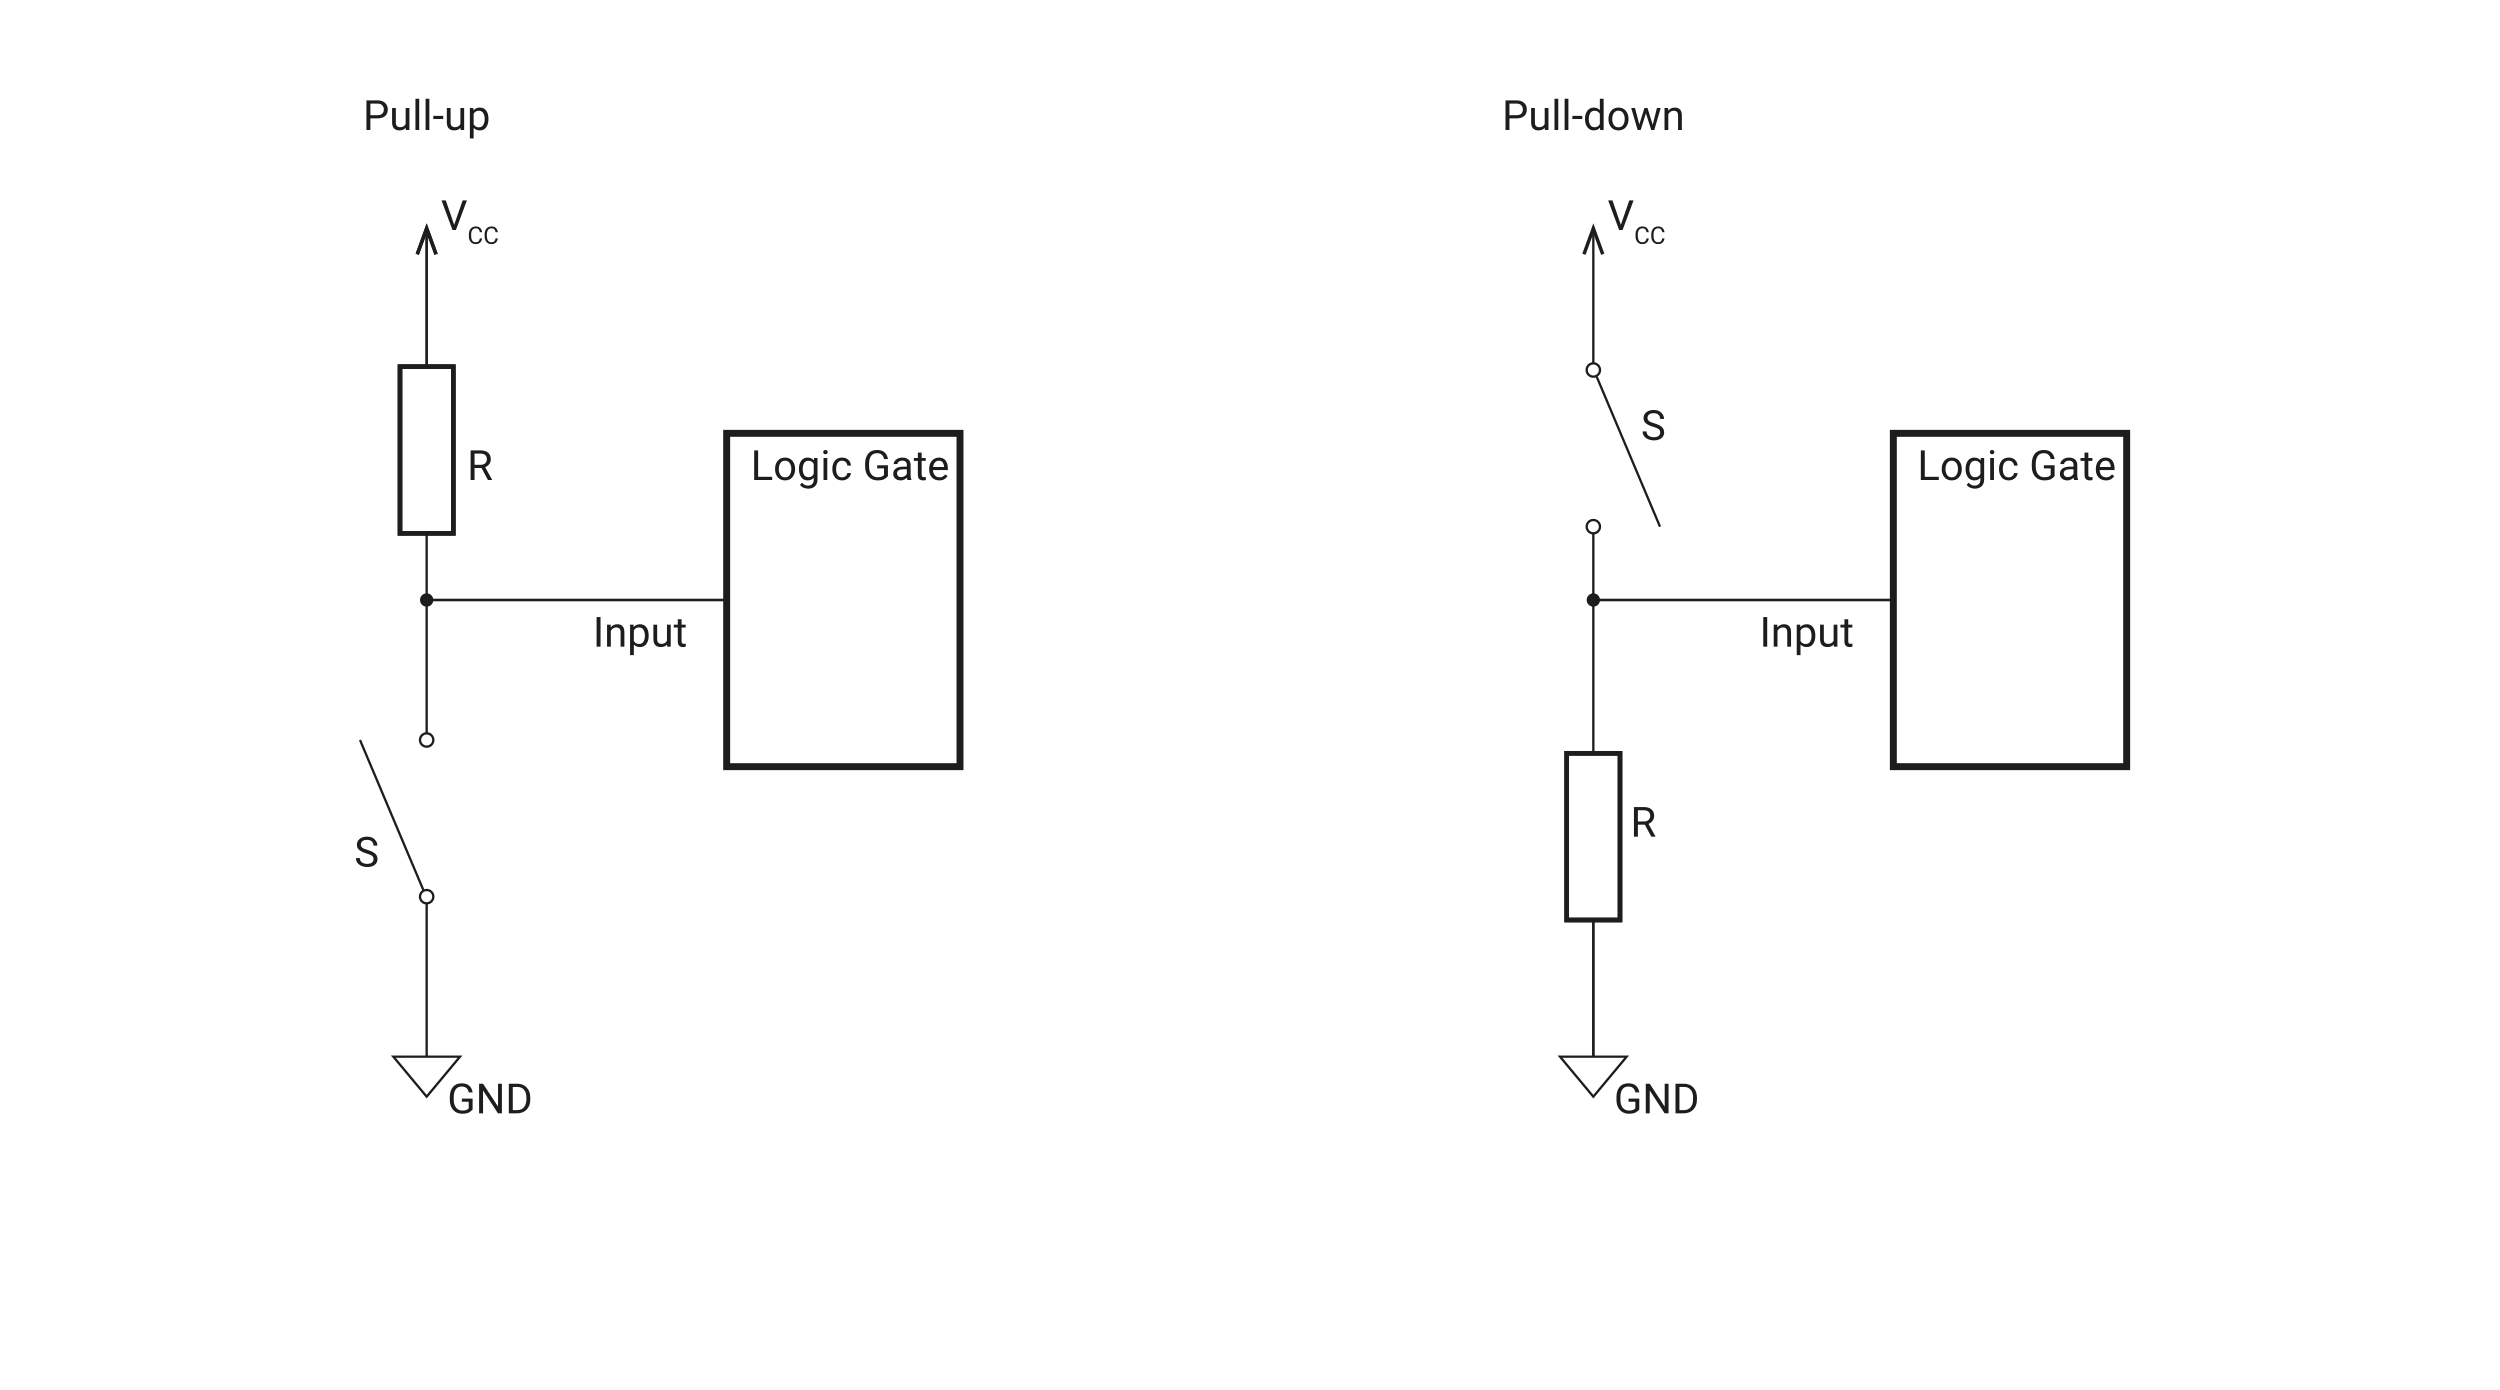
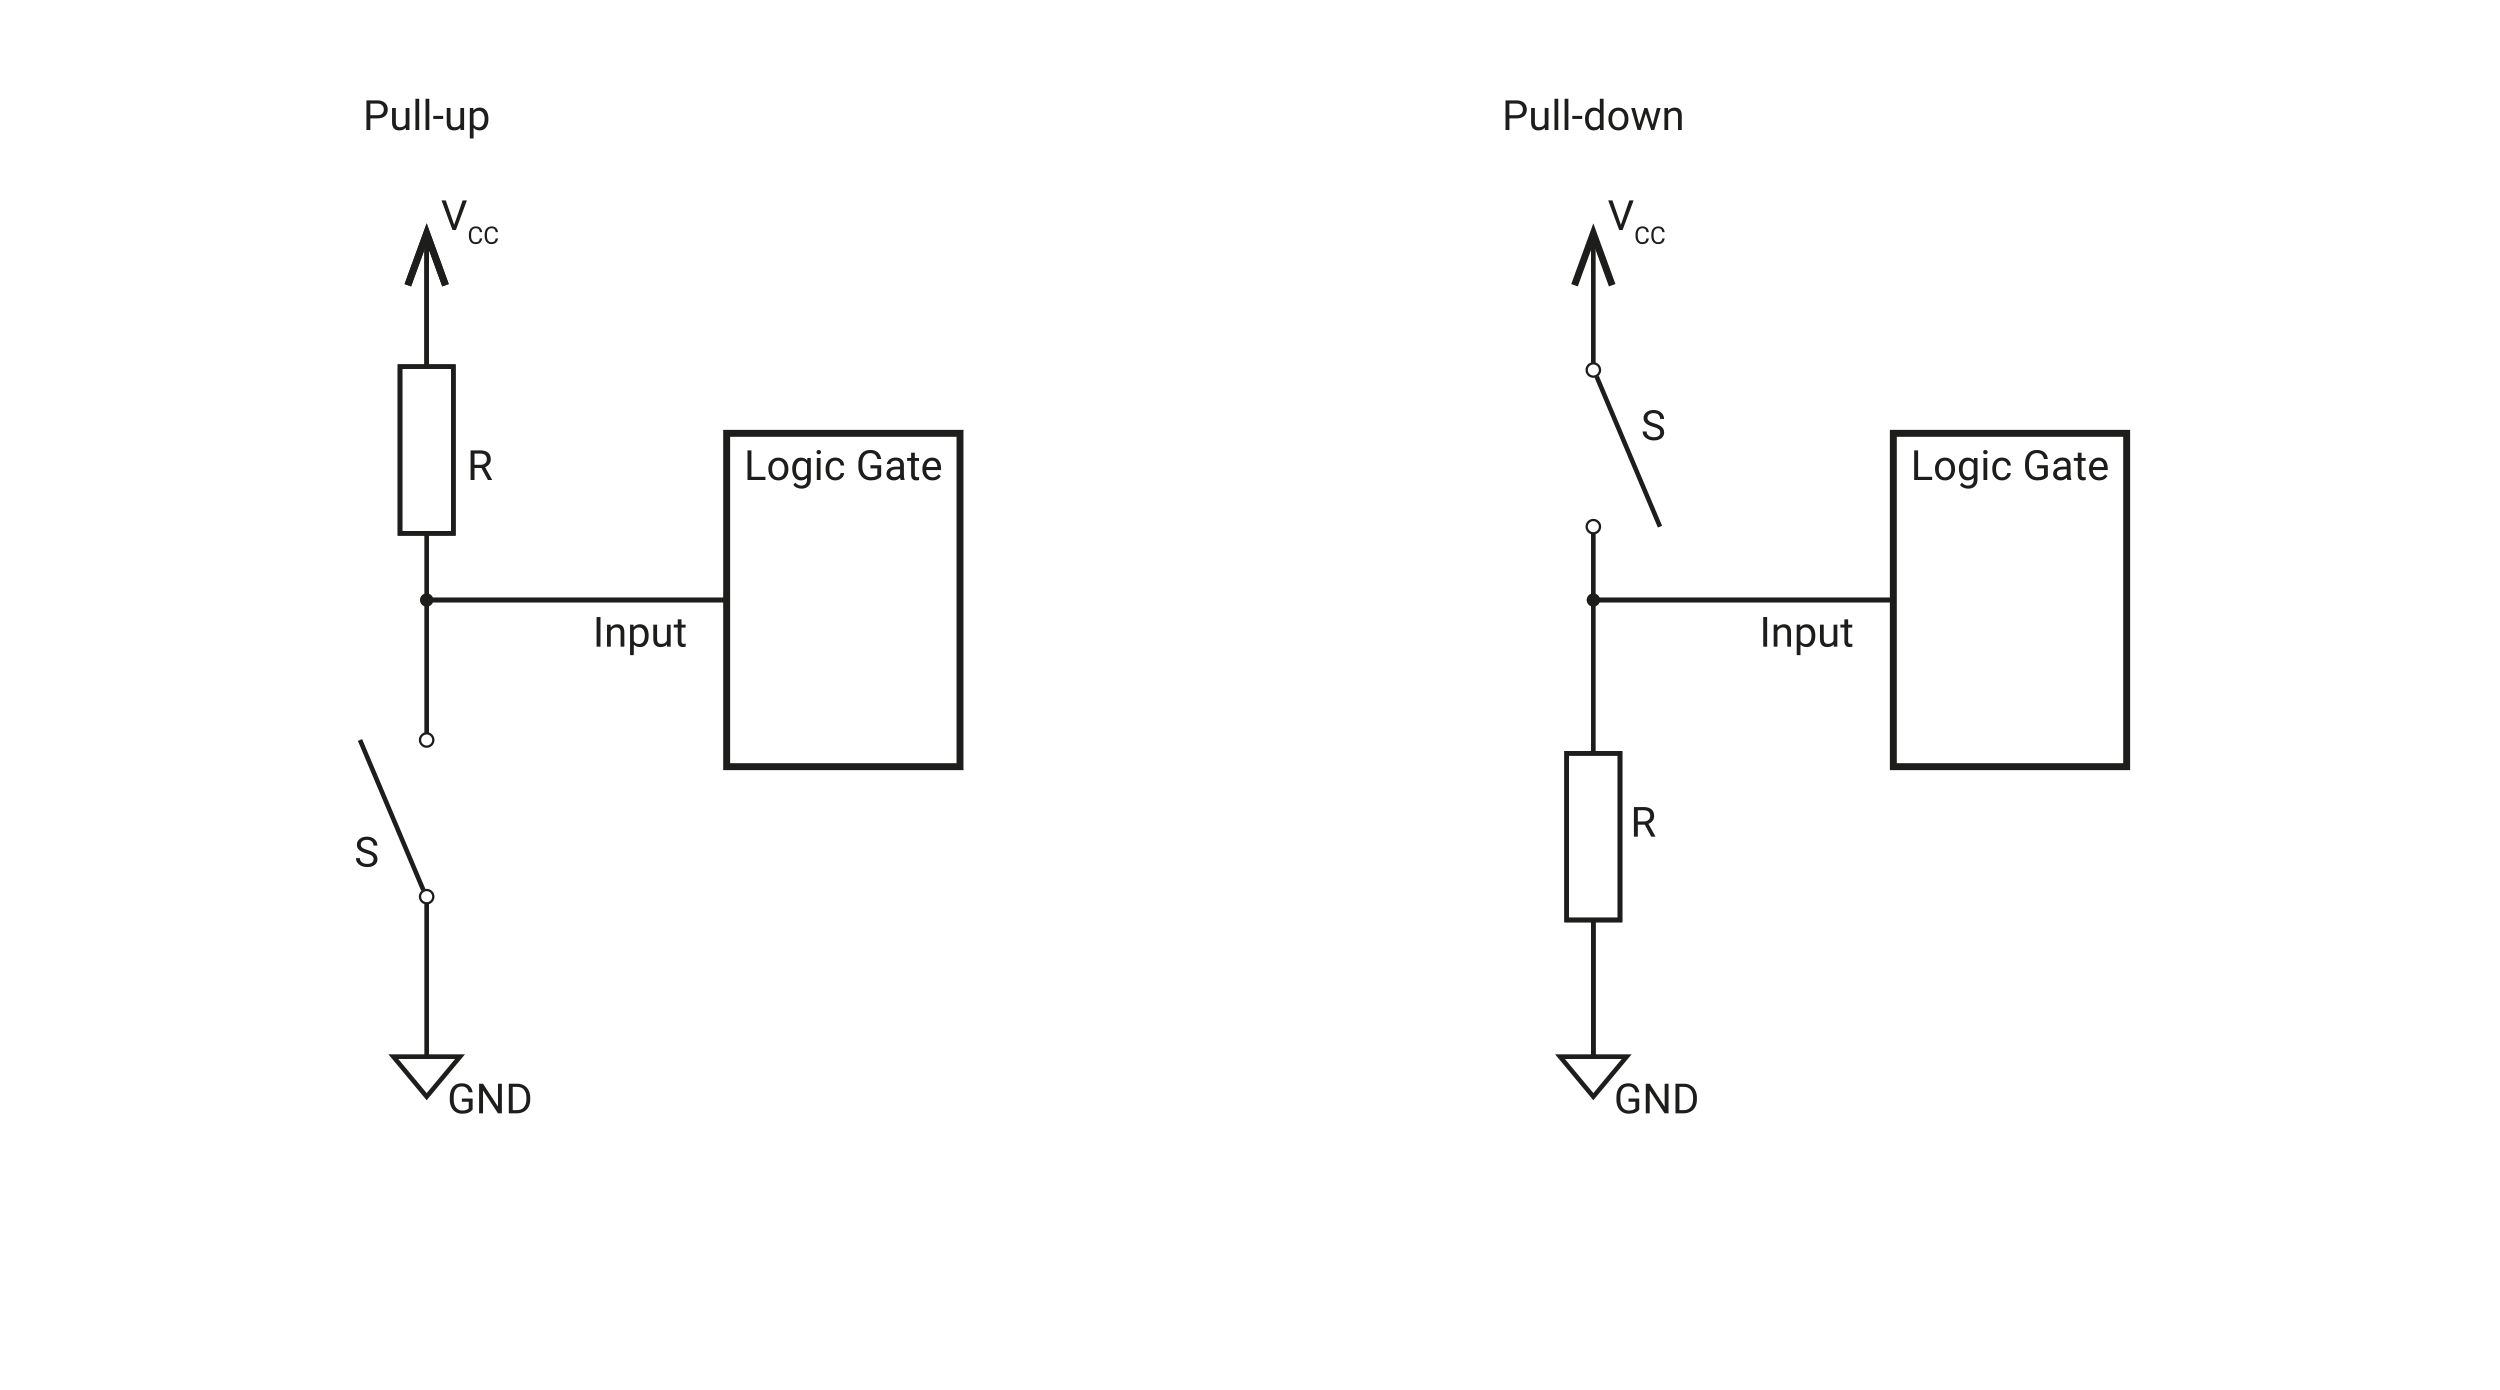
<svg xmlns="http://www.w3.org/2000/svg" viewBox="0 0 1080 600.48">
  <defs>
-     <style>.cls-1{stroke-width:3px;}.cls-1,.cls-2,.cls-3,.cls-4{fill:none;stroke:#1d1e1b;stroke-miterlimit:10;}.cls-5,.cls-6{fill:#1d1e1b;}.cls-2{stroke-width:2px;}.cls-6{font-family:Roboto-Regular, Roboto;font-size:18px;}.cls-4{stroke-width:1px;}</style>
+     <style>.cls-1{stroke-width:3px;}.cls-1,.cls-2,.cls-3,.cls-4{fill:none;stroke:#1d1e1b;stroke-miterlimit:10;}.cls-5{fill:#1d1e1b;}.cls-2{stroke-width:2px;}.cls-3{stroke-width:2px;}.cls-4{stroke-width:1px;}</style>
  </defs>
-   <g id="TEXT">
-     <text class="cls-6" transform="translate(193.23 480.96)">
-       <tspan x="0" y="0">GND</tspan>
-     </text>
-     <text class="cls-6" transform="translate(190.48 99.36)">
-       <tspan x="0" y="0">V</tspan>
-     </text>
-     <text class="cls-6" transform="translate(201.94 105.35) scale(.58)">
-       <tspan x="0" y="0">CC</tspan>
-     </text>
-     <text class="cls-6" transform="translate(694.48 99.36)">
-       <tspan x="0" y="0">V</tspan>
-     </text>
-     <text class="cls-6" transform="translate(705.94 105.35) scale(.58)">
-       <tspan x="0" y="0">CC</tspan>
-     </text>
-     <text class="cls-6" transform="translate(697.23 480.96)">
-       <tspan x="0" y="0">GND</tspan>
-     </text>
-     <text class="cls-6" transform="translate(156.82 56.16)">
-       <tspan x="0" y="0">Pull-up</tspan>
-     </text>
-     <text class="cls-6" transform="translate(648.89 56.16)">
-       <tspan x="0" y="0">Pull-down</tspan>
-     </text>
-     <text class="cls-6" transform="translate(324.32 207.36)">
-       <tspan x="0" y="0">Logic Gate</tspan>
-     </text>
-     <text class="cls-6" transform="translate(828.32 207.36)">
-       <tspan x="0" y="0">Logic Gate</tspan>
-     </text>
-     <text class="cls-6" transform="translate(704.38 361.44)">
-       <tspan x="0" y="0">R</tspan>
-     </text>
-     <text class="cls-6" transform="translate(201.82 207.36)">
-       <tspan x="0" y="0">R</tspan>
-     </text>
-     <text class="cls-6" transform="translate(153.06 374.4)">
-       <tspan x="0" y="0">S</tspan>
-     </text>
-     <text class="cls-6" transform="translate(708.9 190.08)">
-       <tspan x="0" y="0">S</tspan>
-     </text>
-     <text class="cls-6" transform="translate(256.12 279.36)">
-       <tspan x="0" y="0">Input</tspan>
-     </text>
-     <text class="cls-6" transform="translate(760.12 279.36)">
-       <tspan x="0" y="0">Input</tspan>
-     </text>
+   <g id="TEXT_Vector">
+     <g>
+       <path class="cls-5" d="M204.17,479.28c-.43,.62-1.04,1.09-1.81,1.39s-1.68,.46-2.71,.46-1.97-.24-2.78-.73-1.43-1.19-1.88-2.09-.67-1.95-.68-3.14v-1.12c0-1.93,.45-3.42,1.35-4.48s2.16-1.59,3.79-1.59c1.34,0,2.41,.34,3.23,1.02s1.31,1.65,1.49,2.9h-1.69c-.32-1.7-1.32-2.55-3.02-2.55-1.13,0-1.99,.4-2.57,1.19s-.88,1.95-.88,3.45v1.05c0,1.44,.33,2.58,.98,3.43,.66,.85,1.54,1.27,2.66,1.27,.63,0,1.19-.07,1.66-.21s.87-.38,1.18-.71v-2.87h-2.96v-1.38h4.64v4.69Z" />
+       <path class="cls-5" d="M216.81,480.96h-1.7l-6.44-9.86v9.86h-1.7v-12.8h1.7l6.46,9.91v-9.91h1.68v12.8Z" />
+       <path class="cls-5" d="M219.81,480.96v-12.8h3.61c1.11,0,2.1,.25,2.95,.74s1.52,1.19,1.98,2.1,.7,1.95,.71,3.13v.82c0,1.21-.23,2.26-.7,3.17s-1.13,1.61-2,2.09-1.87,.74-3.02,.75h-3.54Zm1.69-11.42v10.04h1.78c1.3,0,2.31-.4,3.04-1.21,.72-.81,1.09-1.96,1.09-3.46v-.75c0-1.45-.34-2.58-1.02-3.39s-1.65-1.22-2.9-1.23h-1.97Z" />
+     </g>
+     <g>
+       <path class="cls-5" d="M196.2,97.12l3.66-10.56h1.85l-4.75,12.8h-1.49l-4.74-12.8h1.84l3.64,10.56Z" />
+       <path class="cls-5" d="M208.29,102.99c-.09,.79-.38,1.4-.87,1.83s-1.14,.64-1.95,.64c-.88,0-1.59-.32-2.12-.95-.53-.63-.8-1.48-.8-2.54v-.72c0-.69,.12-1.3,.37-1.83,.25-.53,.6-.93,1.05-1.21,.45-.28,.98-.42,1.58-.42,.79,0,1.43,.22,1.91,.66,.48,.44,.76,1.05,.84,1.84h-.99c-.09-.6-.27-1.03-.56-1.3-.29-.27-.68-.4-1.2-.4-.63,0-1.12,.23-1.48,.7s-.54,1.13-.54,1.98v.72c0,.81,.17,1.46,.51,1.93s.81,.72,1.42,.72c.55,0,.97-.12,1.26-.37,.29-.25,.49-.68,.58-1.29h.99Z" />
+       <path class="cls-5" d="M215.12,102.99c-.09,.79-.38,1.4-.87,1.83s-1.14,.64-1.95,.64c-.88,0-1.59-.32-2.12-.95-.53-.63-.8-1.48-.8-2.54v-.72c0-.69,.12-1.3,.37-1.83,.25-.53,.6-.93,1.05-1.21,.45-.28,.98-.42,1.58-.42,.79,0,1.43,.22,1.91,.66,.48,.44,.76,1.05,.84,1.84h-.99c-.09-.6-.27-1.03-.56-1.3-.29-.27-.68-.4-1.2-.4-.63,0-1.12,.23-1.48,.7s-.54,1.13-.54,1.98v.72c0,.81,.17,1.46,.51,1.93s.81,.72,1.42,.72c.55,0,.97-.12,1.26-.37,.29-.25,.49-.68,.58-1.29h.99Z" />
+     </g>
+     <g>
+       <path class="cls-5" d="M700.21,97.12l3.66-10.56h1.85l-4.75,12.8h-1.49l-4.74-12.8h1.84l3.64,10.56Z" />
+       <path class="cls-5" d="M712.29,102.99c-.09,.79-.38,1.4-.87,1.83s-1.14,.64-1.95,.64c-.88,0-1.59-.32-2.12-.95-.53-.63-.8-1.48-.8-2.54v-.72c0-.69,.12-1.3,.37-1.83,.25-.53,.6-.93,1.05-1.21,.45-.28,.98-.42,1.58-.42,.79,0,1.43,.22,1.91,.66,.48,.44,.76,1.05,.83,1.84h-.99c-.08-.6-.27-1.03-.56-1.3-.29-.27-.68-.4-1.2-.4-.63,0-1.12,.23-1.48,.7-.36,.46-.54,1.13-.54,1.98v.72c0,.81,.17,1.46,.51,1.93,.34,.48,.81,.72,1.42,.72,.55,0,.97-.12,1.26-.37,.29-.25,.49-.68,.58-1.29h.99Z" />
+       <path class="cls-5" d="M719.12,102.99c-.09,.79-.38,1.4-.87,1.83s-1.14,.64-1.95,.64c-.88,0-1.59-.32-2.12-.95-.53-.63-.8-1.48-.8-2.54v-.72c0-.69,.12-1.3,.37-1.83,.25-.53,.6-.93,1.05-1.21,.45-.28,.98-.42,1.58-.42,.79,0,1.43,.22,1.91,.66,.48,.44,.76,1.05,.83,1.84h-.99c-.08-.6-.27-1.03-.56-1.3-.29-.27-.68-.4-1.2-.4-.63,0-1.12,.23-1.48,.7-.36,.46-.54,1.13-.54,1.98v.72c0,.81,.17,1.46,.51,1.93,.34,.48,.81,.72,1.42,.72,.55,0,.97-.12,1.26-.37,.29-.25,.49-.68,.58-1.29h.99Z" />
+     </g>
+     <g>
+       <path class="cls-5" d="M708.16,479.28c-.43,.62-1.04,1.09-1.82,1.39s-1.68,.46-2.71,.46-1.97-.24-2.78-.73-1.43-1.19-1.88-2.09-.67-1.95-.68-3.14v-1.12c0-1.93,.45-3.42,1.35-4.48s2.16-1.59,3.79-1.59c1.34,0,2.41,.34,3.23,1.02s1.31,1.65,1.49,2.9h-1.69c-.32-1.7-1.32-2.55-3.02-2.55-1.13,0-1.99,.4-2.57,1.19s-.88,1.95-.88,3.45v1.05c0,1.44,.33,2.58,.98,3.43,.66,.85,1.54,1.27,2.66,1.27,.63,0,1.19-.07,1.66-.21s.87-.38,1.18-.71v-2.87h-2.96v-1.38h4.64v4.69Z" />
+       <path class="cls-5" d="M720.81,480.96h-1.7l-6.44-9.86v9.86h-1.7v-12.8h1.7l6.46,9.91v-9.91h1.68v12.8Z" />
+       <path class="cls-5" d="M723.81,480.96v-12.8h3.61c1.11,0,2.1,.25,2.95,.74s1.52,1.19,1.98,2.1,.7,1.95,.71,3.13v.82c0,1.21-.23,2.26-.7,3.17s-1.13,1.61-2,2.09-1.87,.74-3.02,.75h-3.54Zm1.69-11.42v10.04h1.78c1.3,0,2.31-.4,3.04-1.21,.72-.81,1.09-1.96,1.09-3.46v-.75c0-1.45-.34-2.58-1.02-3.39s-1.65-1.22-2.9-1.23h-1.97Z" />
+     </g>
+     <g>
+       <path class="cls-5" d="M159.99,51.15v5.01h-1.69v-12.8h4.72c1.4,0,2.5,.36,3.29,1.07s1.19,1.66,1.19,2.84c0,1.24-.39,2.2-1.16,2.87s-1.89,1.01-3.34,1.01h-3.01Zm0-1.38h3.03c.9,0,1.59-.21,2.07-.64,.48-.43,.72-1.04,.72-1.84s-.24-1.37-.72-1.83c-.48-.46-1.14-.7-1.98-.71h-3.13v5.03Z" />
+       <path class="cls-5" d="M175.28,55.22c-.63,.74-1.56,1.12-2.79,1.12-1.01,0-1.79-.29-2.32-.88s-.8-1.46-.8-2.61v-6.19h1.63v6.14c0,1.44,.59,2.16,1.76,2.16,1.24,0,2.07-.46,2.48-1.39v-6.92h1.63v9.51h-1.55l-.04-.94Z" />
+       <path class="cls-5" d="M181.09,56.16h-1.63v-13.5h1.63v13.5Z" />
+       <path class="cls-5" d="M185.46,56.16h-1.63v-13.5h1.63v13.5Z" />
+       <path class="cls-5" d="M191.45,51.39h-4.29v-1.33h4.29v1.33Z" />
+       <path class="cls-5" d="M198.9,55.22c-.63,.74-1.56,1.12-2.79,1.12-1.01,0-1.79-.29-2.32-.88s-.8-1.46-.8-2.61v-6.19h1.63v6.14c0,1.44,.59,2.16,1.76,2.16,1.24,0,2.07-.46,2.48-1.39v-6.92h1.63v9.51h-1.55l-.04-.94Z" />
+       <path class="cls-5" d="M210.99,51.51c0,1.45-.33,2.61-.99,3.5s-1.56,1.33-2.69,1.33-2.06-.37-2.72-1.1v4.58h-1.63v-13.17h1.49l.08,1.05c.66-.82,1.58-1.23,2.76-1.23s2.05,.43,2.71,1.29,1,2.06,1,3.59v.15Zm-1.63-.18c0-1.07-.23-1.92-.69-2.54s-1.08-.93-1.88-.93c-.98,0-1.72,.44-2.21,1.31v4.54c.49,.87,1.23,1.3,2.23,1.3,.78,0,1.4-.31,1.86-.93s.69-1.54,.69-2.76Z" />
+     </g>
+     <g>
+       <path class="cls-5" d="M652.07,51.15v5.01h-1.69v-12.8h4.72c1.4,0,2.5,.36,3.29,1.07s1.19,1.66,1.19,2.84c0,1.24-.39,2.2-1.17,2.87s-1.89,1.01-3.33,1.01h-3.01Zm0-1.38h3.03c.9,0,1.59-.21,2.07-.64,.48-.43,.72-1.04,.72-1.84s-.24-1.37-.72-1.83c-.48-.46-1.14-.7-1.98-.71h-3.13v5.03Z" />
+       <path class="cls-5" d="M667.35,55.22c-.63,.74-1.56,1.12-2.79,1.12-1.01,0-1.79-.29-2.32-.88s-.8-1.46-.8-2.62v-6.19h1.63v6.14c0,1.44,.59,2.16,1.76,2.16,1.24,0,2.07-.46,2.48-1.39v-6.92h1.63v9.51h-1.55l-.04-.94Z" />
+       <path class="cls-5" d="M673.17,56.16h-1.63v-13.5h1.63v13.5Z" />
+       <path class="cls-5" d="M677.54,56.16h-1.63v-13.5h1.63v13.5Z" />
+       <path class="cls-5" d="M683.52,51.39h-4.29v-1.33h4.29v1.33Z" />
+       <path class="cls-5" d="M684.71,51.33c0-1.46,.35-2.63,1.04-3.52s1.6-1.33,2.72-1.33,2,.38,2.65,1.14v-4.96h1.63v13.5h-1.49l-.08-1.02c-.65,.8-1.56,1.2-2.72,1.2s-2-.45-2.69-1.35-1.04-2.08-1.04-3.53v-.12Zm1.63,.18c0,1.08,.22,1.92,.67,2.53s1.06,.91,1.85,.91c1.03,0,1.78-.46,2.26-1.39v-4.37c-.49-.9-1.23-1.34-2.24-1.34-.8,0-1.42,.31-1.86,.92s-.67,1.53-.67,2.73Z" />
+       <path class="cls-5" d="M694.82,51.32c0-.93,.18-1.77,.55-2.51s.88-1.32,1.53-1.72,1.4-.61,2.24-.61c1.29,0,2.34,.45,3.14,1.34s1.2,2.09,1.2,3.58v.11c0,.93-.18,1.76-.53,2.49s-.86,1.31-1.52,1.72-1.42,.62-2.27,.62c-1.29,0-2.33-.45-3.13-1.34s-1.2-2.08-1.2-3.56v-.11Zm1.63,.19c0,1.05,.24,1.9,.73,2.54s1.14,.96,1.96,.96,1.48-.32,1.97-.97,.73-1.55,.73-2.72c0-1.04-.25-1.89-.74-2.54s-1.15-.97-1.97-.97-1.45,.32-1.94,.96-.74,1.55-.74,2.74Z" />
+       <path class="cls-5" d="M713.94,53.92l1.83-7.27h1.63l-2.77,9.51h-1.32l-2.31-7.21-2.25,7.21h-1.32l-2.76-9.51h1.62l1.87,7.12,2.21-7.12h1.31l2.26,7.27Z" />
+       <path class="cls-5" d="M720.58,46.65l.05,1.2c.73-.91,1.68-1.37,2.85-1.37,2.01,0,3.02,1.13,3.04,3.4v6.28h-1.63v-6.29c0-.69-.16-1.19-.47-1.52s-.79-.49-1.44-.49c-.53,0-.99,.14-1.39,.42s-.71,.65-.93,1.11v6.78h-1.63v-9.51h1.54Z" />
+     </g>
+     <g>
+       <path class="cls-5" d="M324.62,205.98h6.06v1.38h-7.76v-12.8h1.7v11.42Z" />
+       <path class="cls-5" d="M331.92,202.52c0-.93,.18-1.77,.55-2.51s.88-1.32,1.53-1.72,1.4-.61,2.24-.61c1.29,0,2.34,.45,3.14,1.34s1.2,2.09,1.2,3.58v.11c0,.93-.18,1.76-.53,2.49s-.86,1.31-1.52,1.72-1.42,.62-2.27,.62c-1.29,0-2.33-.45-3.13-1.34s-1.2-2.08-1.2-3.56v-.11Zm1.63,.19c0,1.05,.24,1.9,.73,2.54s1.14,.96,1.96,.96,1.48-.32,1.97-.97,.73-1.55,.73-2.72c0-1.04-.25-1.89-.74-2.54s-1.15-.97-1.97-.97-1.45,.32-1.94,.96-.74,1.55-.74,2.74Z" />
+       <path class="cls-5" d="M342.23,202.53c0-1.48,.34-2.66,1.03-3.54s1.59-1.31,2.72-1.31,2.07,.41,2.72,1.23l.08-1.05h1.49v9.28c0,1.23-.36,2.2-1.09,2.91s-1.71,1.06-2.94,1.06c-.69,0-1.36-.15-2.01-.44s-1.16-.69-1.5-1.2l.84-.98c.7,.86,1.55,1.29,2.56,1.29,.79,0,1.41-.22,1.85-.67s.66-1.07,.66-1.88v-.82c-.65,.75-1.54,1.12-2.66,1.12s-2.01-.45-2.7-1.34-1.03-2.12-1.03-3.67Zm1.63,.18c0,1.07,.22,1.91,.66,2.53s1.05,.92,1.85,.92c1.03,0,1.78-.47,2.26-1.4v-4.34c-.5-.91-1.25-1.36-2.24-1.36-.79,0-1.41,.31-1.85,.92s-.67,1.53-.67,2.73Z" />
+       <path class="cls-5" d="M352.73,195.33c0-.26,.08-.49,.24-.67s.4-.27,.72-.27,.56,.09,.72,.27,.25,.4,.25,.67-.08,.48-.25,.66-.4,.26-.72,.26-.56-.09-.72-.26-.24-.4-.24-.66Zm1.76,12.03h-1.63v-9.51h1.63v9.51Z" />
+       <path class="cls-5" d="M360.9,206.21c.58,0,1.09-.18,1.52-.53s.67-.79,.72-1.32h1.54c-.03,.54-.22,1.06-.56,1.56s-.81,.88-1.38,1.18-1.19,.44-1.83,.44c-1.29,0-2.32-.43-3.09-1.3s-1.15-2.05-1.15-3.55v-.27c0-.93,.17-1.75,.51-2.47s.83-1.28,1.46-1.68,1.39-.6,2.25-.6c1.07,0,1.95,.32,2.66,.96s1.08,1.47,1.13,2.49h-1.54c-.05-.62-.28-1.12-.7-1.52s-.94-.59-1.55-.59c-.83,0-1.47,.3-1.92,.89s-.68,1.45-.68,2.58v.31c0,1.1,.23,1.94,.68,2.53s1.1,.89,1.93,.89Z" />
+       <path class="cls-5" d="M380.67,205.68c-.43,.62-1.04,1.09-1.81,1.39s-1.68,.46-2.71,.46-1.97-.24-2.78-.73-1.43-1.19-1.88-2.09-.67-1.95-.68-3.14v-1.12c0-1.93,.45-3.42,1.35-4.48s2.16-1.59,3.79-1.59c1.34,0,2.41,.34,3.23,1.02s1.31,1.65,1.49,2.9h-1.69c-.32-1.7-1.32-2.55-3.02-2.55-1.13,0-1.99,.4-2.57,1.19-.58,.79-.88,1.95-.88,3.45v1.05c0,1.44,.33,2.58,.98,3.43,.66,.85,1.54,1.27,2.66,1.27,.63,0,1.19-.07,1.66-.21,.47-.14,.87-.38,1.18-.71v-2.87h-2.96v-1.38h4.64v4.69Z" />
+       <path class="cls-5" d="M389.1,207.36c-.09-.19-.17-.52-.23-1-.76,.79-1.66,1.18-2.71,1.18-.94,0-1.71-.27-2.31-.8s-.9-1.2-.9-2.02c0-.99,.38-1.76,1.13-2.31s1.81-.82,3.18-.82h1.58v-.75c0-.57-.17-1.02-.51-1.36s-.84-.51-1.5-.51c-.58,0-1.07,.15-1.46,.44s-.59,.65-.59,1.06h-1.63c0-.47,.17-.93,.51-1.38s.79-.79,1.37-1.05,1.21-.39,1.9-.39c1.1,0,1.95,.27,2.58,.82s.94,1.3,.97,2.26v4.38c0,.87,.11,1.57,.33,2.08v.14h-1.71Zm-2.7-1.24c.51,0,.99-.13,1.45-.4s.79-.61,.99-1.03v-1.95h-1.27c-1.99,0-2.99,.58-2.99,1.75,0,.51,.17,.91,.51,1.2s.78,.43,1.31,.43Z" />
+       <path class="cls-5" d="M395.22,195.55v2.3h1.78v1.26h-1.78v5.9c0,.38,.08,.67,.24,.86,.16,.19,.43,.29,.81,.29,.19,0,.45-.04,.77-.11v1.31c-.43,.12-.84,.17-1.25,.17-.73,0-1.27-.22-1.64-.66s-.55-1.06-.55-1.87v-5.9h-1.73v-1.26h1.73v-2.3h1.63Z" />
+       <path class="cls-5" d="M402.84,207.54c-1.29,0-2.34-.42-3.15-1.27s-1.21-1.98-1.21-3.4v-.3c0-.94,.18-1.79,.54-2.53s.86-1.32,1.51-1.74,1.35-.63,2.1-.63c1.24,0,2.2,.41,2.88,1.22s1.03,1.98,1.03,3.5v.68h-6.44c.02,.94,.3,1.69,.82,2.27s1.19,.87,2,.87c.57,0,1.06-.12,1.46-.35s.75-.54,1.05-.93l.99,.77c-.8,1.22-1.99,1.84-3.59,1.84Zm-.2-8.53c-.66,0-1.21,.24-1.65,.72s-.72,1.15-.83,2.01h4.76v-.12c-.05-.83-.27-1.47-.67-1.92s-.94-.68-1.62-.68Z" />
+     </g>
+     <g>
+       <path class="cls-5" d="M828.62,205.98h6.06v1.38h-7.76v-12.8h1.7v11.42Z" />
+       <path class="cls-5" d="M835.92,202.52c0-.93,.18-1.77,.55-2.51s.88-1.32,1.53-1.72,1.4-.61,2.24-.61c1.29,0,2.34,.45,3.14,1.34s1.2,2.09,1.2,3.58v.11c0,.93-.18,1.76-.53,2.49s-.86,1.31-1.52,1.72-1.42,.62-2.27,.62c-1.29,0-2.33-.45-3.13-1.34s-1.2-2.08-1.2-3.56v-.11Zm1.63,.19c0,1.05,.25,1.9,.73,2.54s1.14,.96,1.96,.96,1.48-.32,1.97-.97,.73-1.55,.73-2.72c0-1.04-.25-1.89-.74-2.54s-1.15-.97-1.97-.97-1.45,.32-1.94,.96-.74,1.55-.74,2.74Z" />
+       <path class="cls-5" d="M846.23,202.53c0-1.48,.34-2.66,1.03-3.54s1.59-1.31,2.72-1.31,2.07,.41,2.72,1.23l.08-1.05h1.49v9.28c0,1.23-.36,2.2-1.09,2.91s-1.71,1.06-2.94,1.06c-.69,0-1.36-.15-2.01-.44s-1.16-.69-1.5-1.2l.84-.98c.7,.86,1.55,1.29,2.56,1.29,.79,0,1.41-.22,1.85-.67s.66-1.07,.66-1.88v-.82c-.65,.75-1.54,1.12-2.66,1.12s-2.01-.45-2.7-1.34-1.03-2.12-1.03-3.67Zm1.63,.18c0,1.07,.22,1.91,.66,2.53s1.05,.92,1.85,.92c1.03,0,1.78-.47,2.26-1.4v-4.34c-.5-.91-1.25-1.36-2.24-1.36-.79,0-1.41,.31-1.85,.92s-.67,1.53-.67,2.73Z" />
+       <path class="cls-5" d="M856.73,195.33c0-.26,.08-.49,.24-.67s.4-.27,.72-.27,.56,.09,.72,.27,.25,.4,.25,.67-.08,.48-.25,.66-.4,.26-.72,.26-.55-.09-.72-.26-.24-.4-.24-.66Zm1.76,12.03h-1.63v-9.51h1.63v9.51Z" />
+       <path class="cls-5" d="M864.9,206.21c.58,0,1.09-.18,1.52-.53s.67-.79,.72-1.32h1.54c-.03,.54-.22,1.06-.56,1.56s-.81,.88-1.38,1.18-1.19,.44-1.83,.44c-1.29,0-2.32-.43-3.09-1.3s-1.15-2.05-1.15-3.55v-.27c0-.93,.17-1.75,.51-2.47s.83-1.28,1.46-1.68,1.39-.6,2.25-.6c1.07,0,1.95,.32,2.66,.96s1.08,1.47,1.13,2.49h-1.54c-.05-.62-.28-1.12-.7-1.52s-.94-.59-1.55-.59c-.83,0-1.47,.3-1.92,.89s-.68,1.45-.68,2.58v.31c0,1.1,.23,1.94,.68,2.53s1.1,.89,1.93,.89Z" />
+       <path class="cls-5" d="M884.67,205.68c-.43,.62-1.04,1.09-1.81,1.39s-1.68,.46-2.71,.46-1.97-.24-2.78-.73-1.43-1.19-1.88-2.09-.67-1.95-.68-3.14v-1.12c0-1.93,.45-3.42,1.35-4.48s2.16-1.59,3.79-1.59c1.34,0,2.41,.34,3.23,1.02s1.31,1.65,1.49,2.9h-1.69c-.32-1.7-1.32-2.55-3.02-2.55-1.13,0-1.99,.4-2.57,1.19-.58,.79-.88,1.95-.88,3.45v1.05c0,1.44,.33,2.58,.98,3.43,.66,.85,1.54,1.27,2.66,1.27,.63,0,1.19-.07,1.66-.21,.47-.14,.87-.38,1.18-.71v-2.87h-2.96v-1.38h4.64v4.69Z" />
+       <path class="cls-5" d="M893.1,207.36c-.09-.19-.17-.52-.23-1-.76,.79-1.66,1.18-2.71,1.18-.94,0-1.71-.27-2.31-.8s-.9-1.2-.9-2.02c0-.99,.38-1.76,1.13-2.31s1.81-.82,3.18-.82h1.58v-.75c0-.57-.17-1.02-.51-1.36s-.84-.51-1.5-.51c-.58,0-1.07,.15-1.46,.44s-.59,.65-.59,1.06h-1.63c0-.47,.17-.93,.51-1.38s.79-.79,1.37-1.05,1.21-.39,1.9-.39c1.1,0,1.95,.27,2.58,.82s.94,1.3,.97,2.26v4.38c0,.87,.11,1.57,.33,2.08v.14h-1.71Zm-2.7-1.24c.51,0,.99-.13,1.45-.4s.79-.61,.99-1.03v-1.95h-1.27c-1.99,0-2.99,.58-2.99,1.75,0,.51,.17,.91,.51,1.2s.78,.43,1.31,.43Z" />
+       <path class="cls-5" d="M899.22,195.55v2.3h1.78v1.26h-1.78v5.9c0,.38,.08,.67,.24,.86,.16,.19,.43,.29,.81,.29,.19,0,.45-.04,.77-.11v1.31c-.43,.12-.84,.17-1.25,.17-.73,0-1.27-.22-1.64-.66s-.55-1.06-.55-1.87v-5.9h-1.73v-1.26h1.73v-2.3h1.63Z" />
+       <path class="cls-5" d="M906.84,207.54c-1.29,0-2.34-.42-3.15-1.27s-1.21-1.98-1.21-3.4v-.3c0-.94,.18-1.79,.54-2.53s.86-1.32,1.51-1.74,1.35-.63,2.1-.63c1.24,0,2.2,.41,2.88,1.22s1.03,1.98,1.03,3.5v.68h-6.44c.02,.94,.3,1.69,.82,2.27s1.19,.87,2,.87c.57,0,1.06-.12,1.46-.35s.75-.54,1.05-.93l.99,.77c-.8,1.22-1.99,1.84-3.59,1.84Zm-.2-8.53c-.66,0-1.21,.24-1.65,.72s-.72,1.15-.83,2.01h4.76v-.12c-.05-.83-.27-1.47-.67-1.92s-.94-.68-1.62-.68Z" />
+     </g>
+     <path class="cls-5" d="M710.56,356.26h-3.01v5.18h-1.7v-12.8h4.24c1.44,0,2.55,.33,3.33,.98s1.16,1.61,1.16,2.87c0,.8-.21,1.49-.65,2.08s-1.03,1.03-1.8,1.33l3.01,5.43v.11h-1.81l-2.78-5.18Zm-3.01-1.38h2.59c.84,0,1.5-.22,2-.65s.74-1.02,.74-1.74c0-.79-.24-1.4-.71-1.82-.47-.42-1.15-.64-2.04-.64h-2.58v4.86Z" />
+     <path class="cls-5" d="M208,202.18h-3.01v5.18h-1.7v-12.8h4.24c1.44,0,2.55,.33,3.33,.98s1.16,1.61,1.16,2.87c0,.8-.21,1.49-.65,2.08s-1.03,1.03-1.8,1.33l3.01,5.43v.11h-1.81l-2.78-5.18Zm-3.01-1.38h2.59c.84,0,1.5-.22,2-.65,.5-.43,.74-1.02,.74-1.74,0-.79-.24-1.4-.71-1.82-.47-.42-1.15-.64-2.04-.64h-2.58v4.86Z" />
+     <path class="cls-5" d="M158.32,368.7c-1.45-.42-2.5-.93-3.16-1.53s-.99-1.35-.99-2.25c0-1.01,.4-1.84,1.21-2.5s1.85-.99,3.14-.99c.88,0,1.66,.17,2.35,.51s1.22,.81,1.6,1.41,.57,1.25,.57,1.96h-1.7c0-.78-.25-1.39-.74-1.83-.49-.44-1.19-.67-2.08-.67-.83,0-1.48,.18-1.95,.55-.47,.37-.7,.88-.7,1.53,0,.52,.22,.96,.66,1.33,.44,.36,1.2,.69,2.26,.99,1.06,.3,1.9,.63,2.5,.99s1.05,.78,1.34,1.26,.44,1.05,.44,1.7c0,1.04-.4,1.87-1.21,2.49s-1.89,.94-3.24,.94c-.88,0-1.7-.17-2.46-.51s-1.35-.8-1.76-1.38-.62-1.25-.62-2h1.7c0,.77,.29,1.38,.86,1.83s1.33,.67,2.29,.67c.89,0,1.57-.18,2.05-.54s.71-.86,.71-1.49-.22-1.11-.66-1.46-1.24-.68-2.39-1.01Z" />
+     <path class="cls-5" d="M714.16,184.38c-1.45-.42-2.5-.93-3.16-1.53s-.99-1.35-.99-2.25c0-1.01,.4-1.84,1.21-2.5s1.85-.99,3.14-.99c.88,0,1.66,.17,2.35,.51s1.22,.81,1.6,1.41,.57,1.25,.57,1.96h-1.7c0-.78-.25-1.39-.74-1.83s-1.19-.67-2.08-.67c-.83,0-1.48,.18-1.95,.55-.47,.37-.7,.88-.7,1.53,0,.52,.22,.96,.66,1.33s1.2,.69,2.26,.99,1.9,.63,2.5,.99,1.05,.78,1.34,1.26,.44,1.05,.44,1.7c0,1.04-.4,1.87-1.21,2.49s-1.89,.94-3.24,.94c-.88,0-1.7-.17-2.46-.51s-1.35-.8-1.76-1.38-.62-1.25-.62-2h1.7c0,.77,.29,1.38,.86,1.83s1.33,.67,2.29,.67c.89,0,1.57-.18,2.05-.54s.71-.86,.71-1.49-.22-1.11-.66-1.45-1.24-.68-2.39-1.02Z" />
+     <g>
+       <path class="cls-5" d="M259.41,279.36h-1.69v-12.8h1.69v12.8Z" />
+       <path class="cls-5" d="M263.78,269.85l.05,1.2c.73-.91,1.68-1.37,2.85-1.37,2.01,0,3.02,1.13,3.04,3.4v6.28h-1.63v-6.29c0-.69-.16-1.19-.47-1.52s-.79-.49-1.44-.49c-.53,0-.99,.14-1.39,.42s-.71,.65-.93,1.11v6.78h-1.63v-9.51h1.54Z" />
+       <path class="cls-5" d="M280.21,274.71c0,1.45-.33,2.61-.99,3.5s-1.56,1.33-2.69,1.33-2.06-.37-2.72-1.1v4.58h-1.63v-13.17h1.49l.08,1.05c.66-.82,1.58-1.23,2.76-1.23s2.05,.43,2.71,1.29,1,2.06,1,3.59v.15Zm-1.63-.18c0-1.07-.23-1.92-.69-2.54s-1.08-.93-1.88-.93c-.98,0-1.72,.44-2.21,1.31v4.54c.49,.87,1.23,1.3,2.23,1.3,.78,0,1.4-.31,1.86-.93s.69-1.54,.69-2.75Z" />
+       <path class="cls-5" d="M288.14,278.42c-.63,.74-1.56,1.12-2.79,1.12-1.01,0-1.79-.29-2.32-.88s-.8-1.46-.8-2.61v-6.19h1.63v6.14c0,1.44,.59,2.16,1.76,2.16,1.24,0,2.07-.46,2.48-1.39v-6.92h1.63v9.51h-1.55l-.04-.94Z" />
+       <path class="cls-5" d="M294.4,267.55v2.3h1.78v1.26h-1.78v5.9c0,.38,.08,.67,.24,.86s.43,.29,.81,.29c.19,0,.45-.04,.77-.11v1.31c-.43,.12-.84,.17-1.25,.17-.73,0-1.27-.22-1.64-.66s-.55-1.06-.55-1.87v-5.9h-1.73v-1.26h1.73v-2.3h1.63Z" />
+     </g>
+     <g>
+       <path class="cls-5" d="M763.41,279.36h-1.69v-12.8h1.69v12.8Z" />
+       <path class="cls-5" d="M767.78,269.85l.05,1.2c.73-.91,1.68-1.37,2.85-1.37,2.01,0,3.02,1.13,3.04,3.4v6.28h-1.63v-6.29c0-.69-.16-1.19-.47-1.52s-.79-.49-1.44-.49c-.53,0-.99,.14-1.39,.42s-.71,.65-.93,1.11v6.78h-1.63v-9.51h1.54Z" />
+       <path class="cls-5" d="M784.21,274.71c0,1.45-.33,2.61-.99,3.5s-1.56,1.33-2.69,1.33-2.06-.37-2.72-1.1v4.58h-1.63v-13.17h1.49l.08,1.05c.66-.82,1.58-1.23,2.76-1.23s2.05,.43,2.71,1.29,1,2.06,1,3.59v.15Zm-1.63-.18c0-1.07-.23-1.92-.69-2.54s-1.08-.93-1.88-.93c-.98,0-1.72,.44-2.21,1.31v4.54c.49,.87,1.23,1.3,2.23,1.3,.78,0,1.4-.31,1.86-.93s.69-1.54,.69-2.75Z" />
+       <path class="cls-5" d="M792.14,278.42c-.63,.74-1.56,1.12-2.79,1.12-1.01,0-1.79-.29-2.32-.88s-.8-1.46-.8-2.61v-6.19h1.63v6.14c0,1.44,.59,2.16,1.76,2.16,1.24,0,2.07-.46,2.48-1.39v-6.92h1.63v9.51h-1.55l-.04-.94Z" />
+       <path class="cls-5" d="M798.4,267.55v2.3h1.78v1.26h-1.78v5.9c0,.38,.08,.67,.24,.86s.43,.29,.81,.29c.19,0,.45-.04,.77-.11v1.31c-.43,.12-.84,.17-1.25,.17-.73,0-1.27-.22-1.64-.66s-.55-1.06-.55-1.87v-5.9h-1.73v-1.26h1.73v-2.3h1.63Z" />
+     </g>
  </g>
  <g id="LINE">
    <g>
-       <line class="cls-3" x1="688.32" y1="156.96" x2="688.32" y2="100.72" />
-       <polygon class="cls-5" points="693.09 109.59 691.68 110.1 688.32 100.86 684.96 110.1 683.55 109.59 688.32 96.48 693.09 109.59" />
+       <line class="cls-2" x1="688.32" y1="156.96" x2="688.32" y2="104.96" />
+       <polygon class="cls-5" points="697.87 122.71 695.05 123.73 688.32 105.26 681.6 123.73 678.78 122.71 688.32 96.48 697.87 122.71" />
    </g>
-     <line class="cls-3" x1="184.32" y1="259.2" x2="313.92" y2="259.2" />
+     <line class="cls-2" x1="184.32" y1="259.2" x2="313.92" y2="259.2" />
    <g>
-       <line class="cls-3" x1="184.32" y1="158.4" x2="184.32" y2="100.72" />
-       <polygon class="cls-5" points="189.09 109.59 187.68 110.1 184.32 100.87 180.96 110.1 179.55 109.59 184.32 96.48 189.09 109.59" />
+       <line class="cls-2" x1="184.32" y1="158.4" x2="184.32" y2="104.96" />
+       <polygon class="cls-5" points="193.87 122.71 191.04 123.73 184.32 105.26 177.59 123.73 174.77 122.71 184.32 96.48 193.87 122.71" />
    </g>
-     <rect class="cls-2" x="148.32" y="182.88" width="72" height="23.04" transform="translate(-10.08 378.72) rotate(-90)" />
-     <rect class="cls-2" x="652.32" y="349.92" width="72" height="23.04" transform="translate(326.88 1049.76) rotate(-90)" />
-     <line class="cls-3" x1="688.32" y1="456.48" x2="688.32" y2="397.44" />
-     <line class="cls-3" x1="184.32" y1="259.2" x2="313.92" y2="259.2" />
+     <rect class="cls-3" x="148.32" y="182.88" width="72" height="23.04" transform="translate(-10.08 378.72) rotate(-90)" />
+     <rect class="cls-3" x="652.32" y="349.92" width="72" height="23.04" transform="translate(326.88 1049.76) rotate(-90)" />
+     <line class="cls-2" x1="688.32" y1="456.48" x2="688.32" y2="397.44" />
+     <line class="cls-2" x1="184.32" y1="259.2" x2="313.92" y2="259.2" />
    <g>
-       <line class="cls-3" x1="184.32" y1="158.4" x2="184.32" y2="100.72" />
-       <polygon class="cls-5" points="189.09 109.59 187.68 110.1 184.32 100.87 180.96 110.1 179.55 109.59 184.32 96.48 189.09 109.59" />
+       <line class="cls-2" x1="184.32" y1="158.4" x2="184.32" y2="104.96" />
+       <polygon class="cls-5" points="193.87 122.71 191.04 123.73 184.32 105.26 177.59 123.73 174.77 122.71 184.32 96.48 193.87 122.71" />
    </g>
-     <rect class="cls-2" x="148.32" y="182.88" width="72" height="23.04" transform="translate(-10.08 378.72) rotate(-90)" />
-     <rect class="cls-2" x="652.32" y="349.92" width="72" height="23.04" transform="translate(326.88 1049.76) rotate(-90)" />
-     <line class="cls-3" x1="688.32" y1="456.48" x2="688.32" y2="397.44" />
+     <rect class="cls-3" x="148.32" y="182.88" width="72" height="23.04" transform="translate(-10.08 378.72) rotate(-90)" />
+     <rect class="cls-3" x="652.32" y="349.92" width="72" height="23.04" transform="translate(326.88 1049.76) rotate(-90)" />
+     <line class="cls-2" x1="688.32" y1="456.48" x2="688.32" y2="397.44" />
    <rect class="cls-1" x="313.92" y="187.2" width="100.8" height="144" />
-     <line class="cls-3" x1="688.32" y1="259.2" x2="817.92" y2="259.2" />
-     <line class="cls-3" x1="688.32" y1="259.2" x2="817.92" y2="259.2" />
+     <line class="cls-2" x1="688.32" y1="259.2" x2="817.92" y2="259.2" />
+     <line class="cls-2" x1="688.32" y1="259.2" x2="817.92" y2="259.2" />
    <rect class="cls-1" x="817.92" y="187.2" width="100.8" height="144" />
-     <polygon class="cls-4" points="688.32 456.48 702.72 456.48 695.52 465.12 688.32 473.76 681.12 465.12 673.92 456.48 688.32 456.48" />
-     <polygon class="cls-4" points="184.32 456.48 198.72 456.48 191.52 465.12 184.32 473.76 177.12 465.12 169.92 456.48 184.32 456.48" />
-     <line class="cls-4" x1="688.32" y1="230.4" x2="688.32" y2="325.44" />
+     <polygon class="cls-2" points="688.32 456.48 702.72 456.48 695.52 465.12 688.32 473.76 681.12 465.12 673.92 456.48 688.32 456.48" />
+     <polygon class="cls-2" points="184.32 456.48 198.72 456.48 191.52 465.12 184.32 473.76 177.12 465.12 169.92 456.48 184.32 456.48" />
+     <line class="cls-2" x1="688.32" y1="230.4" x2="688.32" y2="325.44" />
    <circle class="cls-4" cx="688.32" cy="227.52" r="2.88" />
    <circle class="cls-4" cx="688.32" cy="159.84" r="2.88" />
-     <line class="cls-3" x1="717.12" y1="227.52" x2="689.76" y2="162.72" />
-     <line class="cls-4" x1="184.32" y1="316.8" x2="184.32" y2="230.4" />
+     <line class="cls-2" x1="717.12" y1="227.52" x2="689.76" y2="162.72" />
+     <line class="cls-2" x1="184.32" y1="316.8" x2="184.32" y2="230.4" />
    <circle class="cls-4" cx="184.32" cy="319.68" r="2.88" />
    <circle class="cls-4" cx="184.32" cy="387.36" r="2.88" />
-     <line class="cls-3" x1="155.52" y1="319.68" x2="182.88" y2="384.48" />
-     <line class="cls-3" x1="184.32" y1="390.24" x2="184.32" y2="456.48" />
+     <line class="cls-2" x1="155.52" y1="319.68" x2="182.88" y2="384.48" />
+     <line class="cls-2" x1="184.32" y1="390.24" x2="184.32" y2="456.48" />
  </g>
  <g id="Field">
    <circle class="cls-5" cx="184.32" cy="259.2" r="2.88" />
    <circle class="cls-5" cx="688.32" cy="259.2" r="2.88" />
  </g>
</svg>
